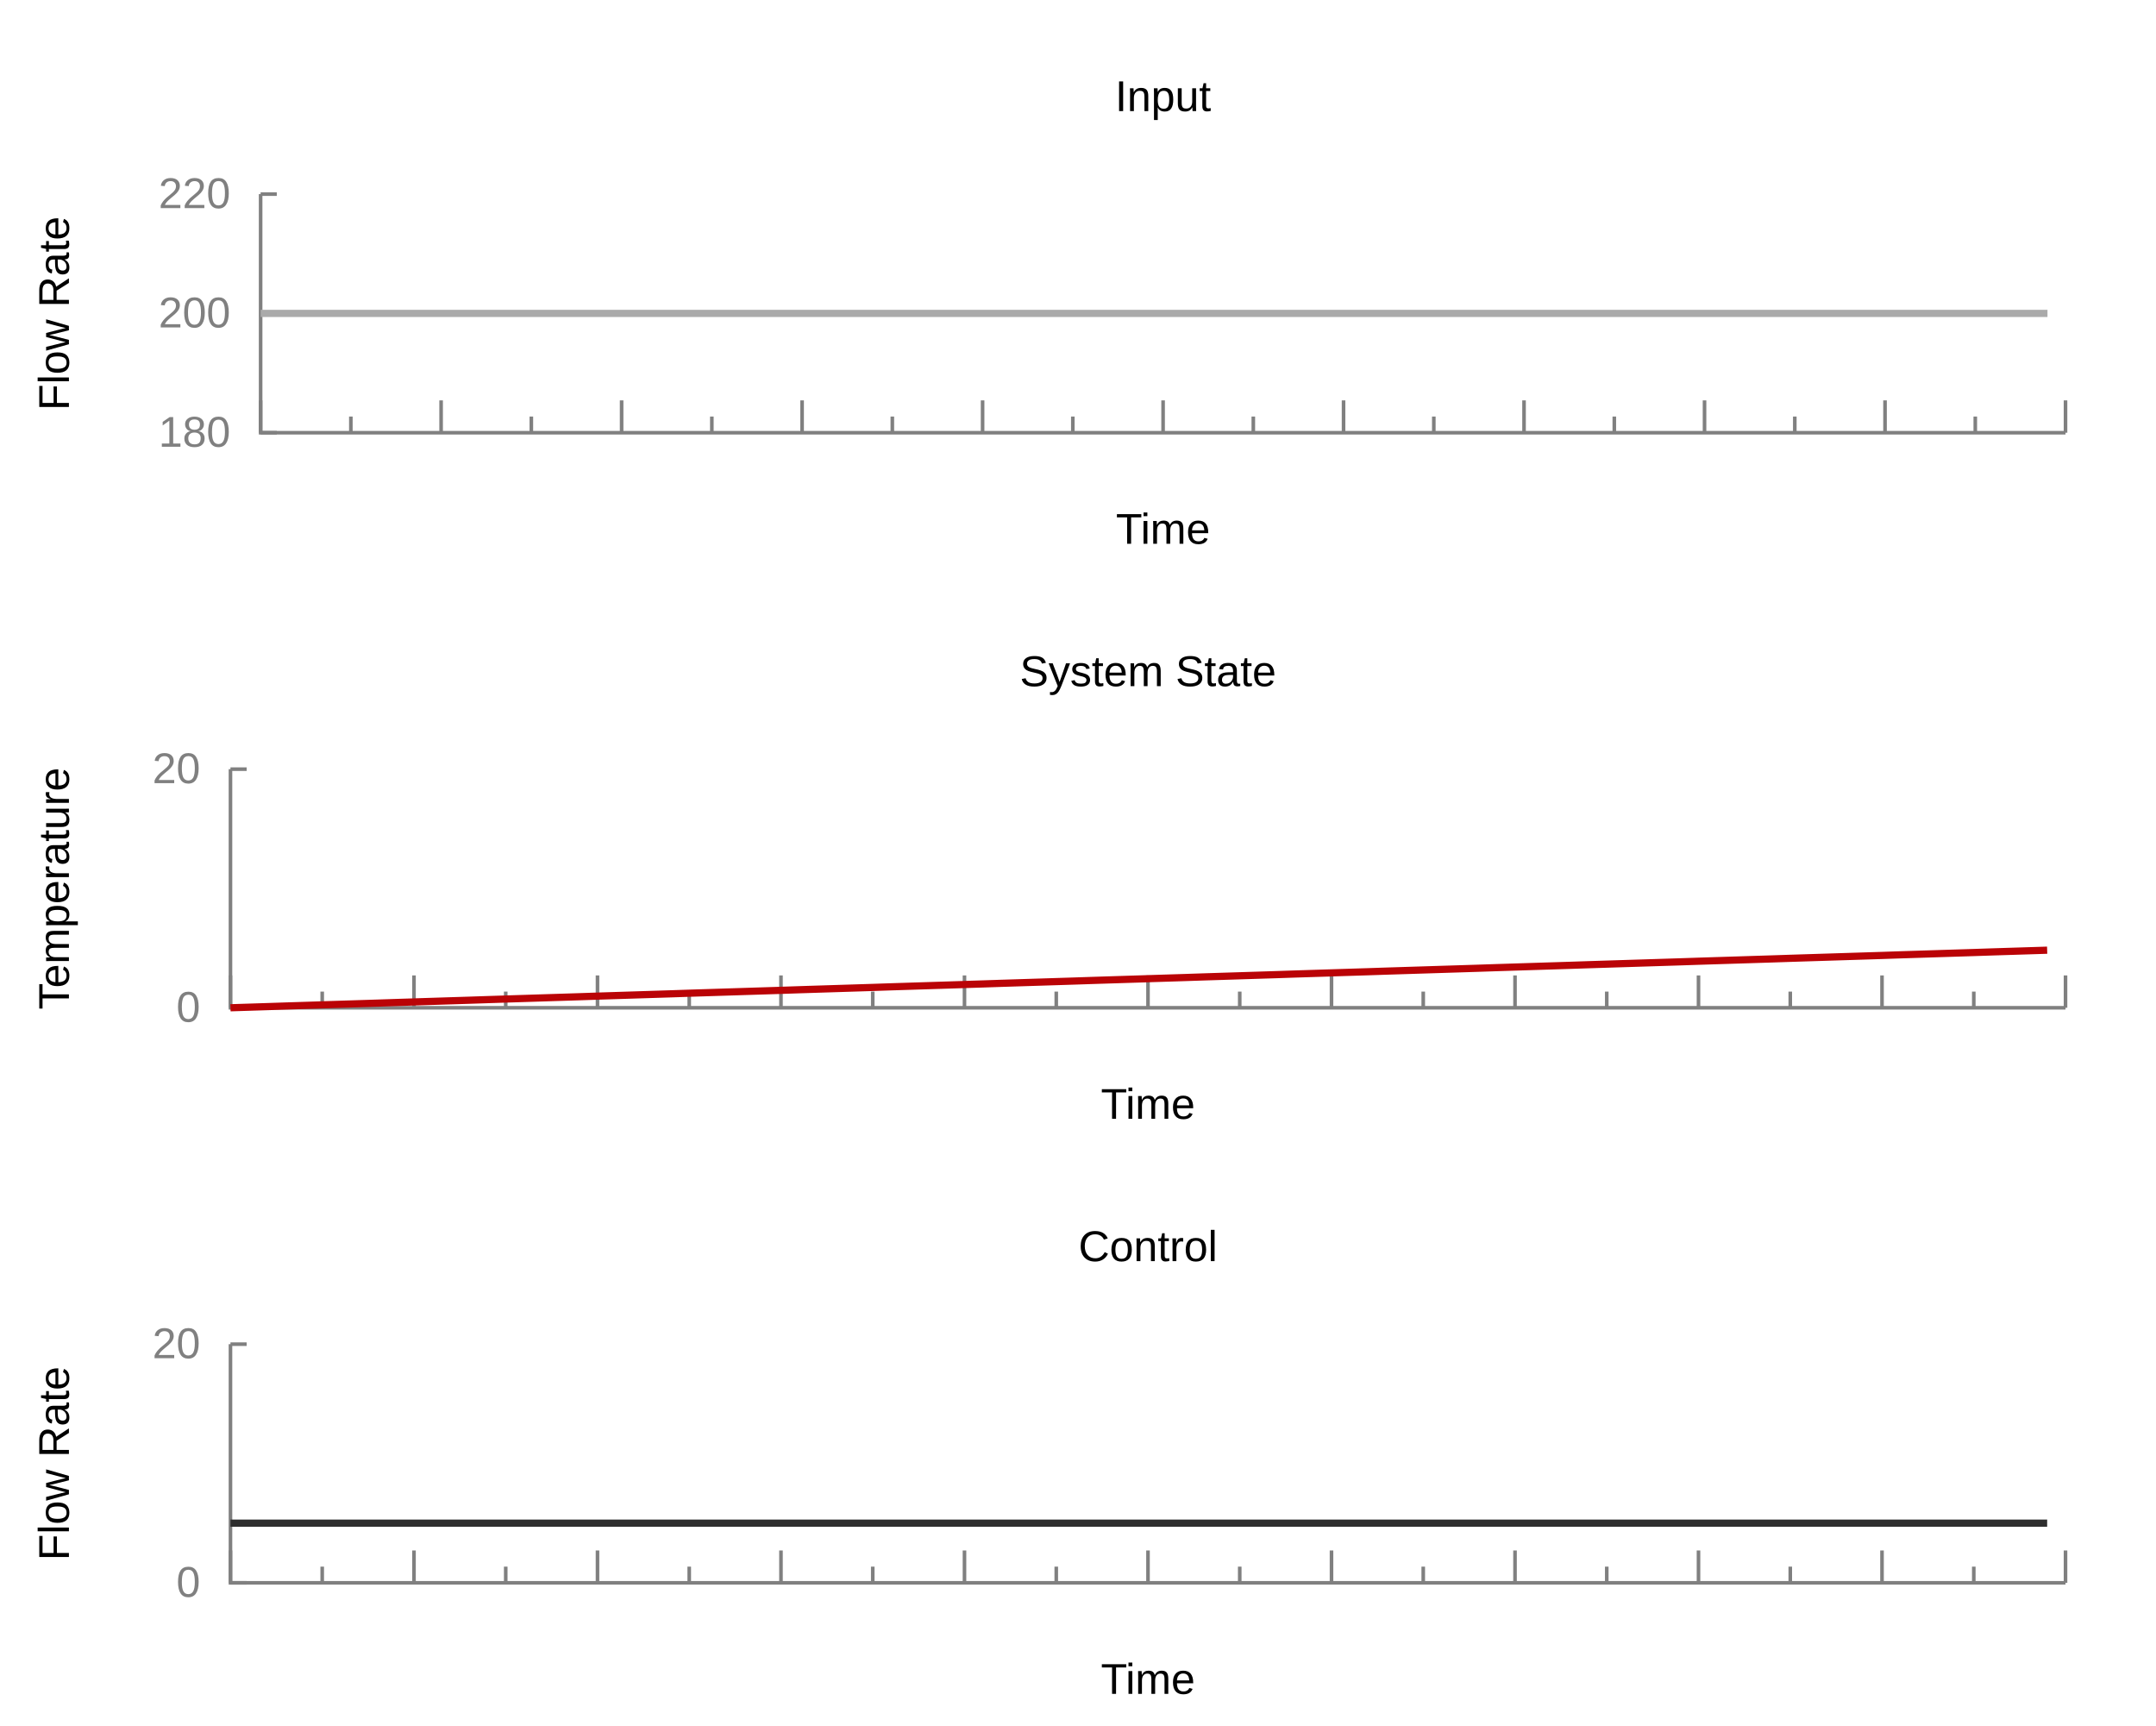
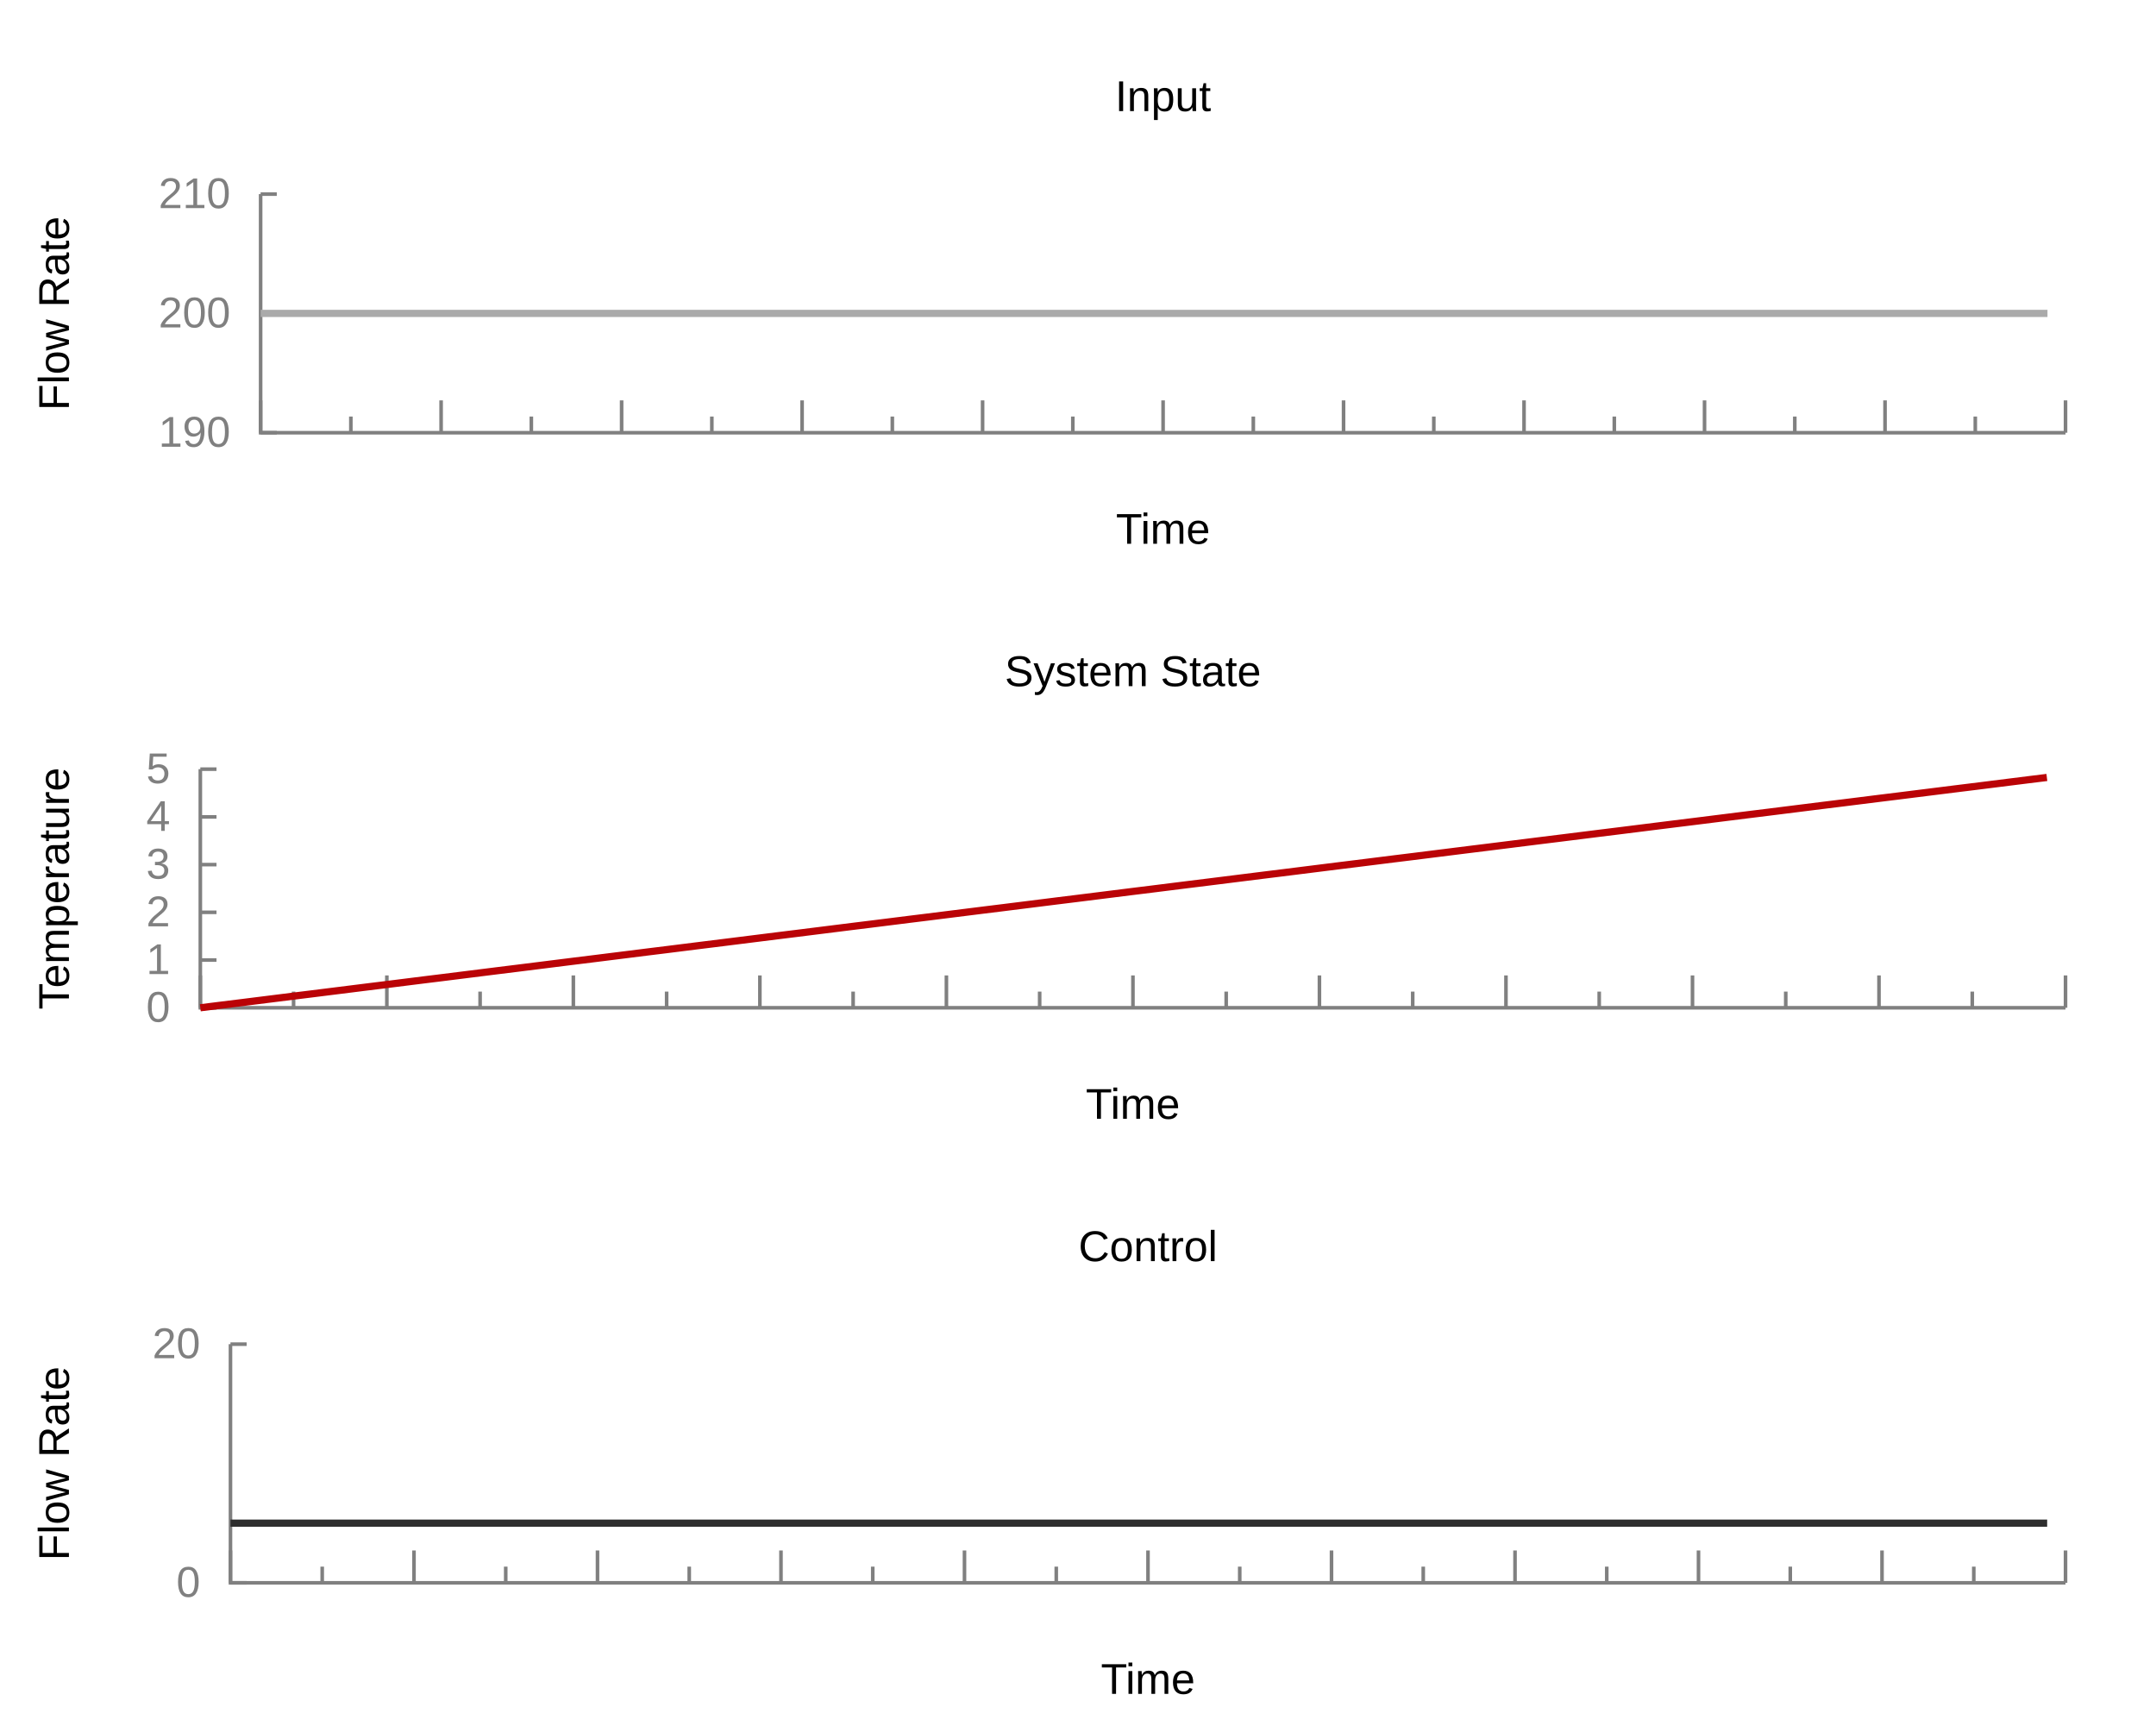
<svg xmlns="http://www.w3.org/2000/svg" xmlns:xlink="http://www.w3.org/1999/xlink" width="600" height="480" viewBox="0 0 600 480">
  <g id="gnuplot_canvas">
    <rect x="0" y="0" width="600" height="480" fill="none" />
    <defs>
      <circle id="gpDot" r="0.5" stroke-width="0.5" stroke="currentColor" />
      <path id="gpPt0" stroke-width="0.222" stroke="currentColor" d="M-1,0 h2 M0,-1 v2" />
      <path id="gpPt1" stroke-width="0.222" stroke="currentColor" d="M-1,-1 L1,1 M1,-1 L-1,1" />
      <path id="gpPt2" stroke-width="0.222" stroke="currentColor" d="M-1,0 L1,0 M0,-1 L0,1 M-1,-1 L1,1 M-1,1 L1,-1" />
      <rect id="gpPt3" stroke-width="0.222" stroke="currentColor" x="-1" y="-1" width="2" height="2" />
      <rect id="gpPt4" stroke-width="0.222" stroke="currentColor" fill="currentColor" x="-1" y="-1" width="2" height="2" />
      <circle id="gpPt5" stroke-width="0.222" stroke="currentColor" cx="0" cy="0" r="1" />
      <use xlink:href="#gpPt5" id="gpPt6" fill="currentColor" stroke="none" />
      <path id="gpPt7" stroke-width="0.222" stroke="currentColor" d="M0,-1.33 L-1.33,0.67 L1.33,0.67 z" />
      <use xlink:href="#gpPt7" id="gpPt8" fill="currentColor" stroke="none" />
      <use xlink:href="#gpPt7" id="gpPt9" stroke="currentColor" transform="rotate(180)" />
      <use xlink:href="#gpPt9" id="gpPt10" fill="currentColor" stroke="none" />
      <use xlink:href="#gpPt3" id="gpPt11" stroke="currentColor" transform="rotate(45)" />
      <use xlink:href="#gpPt11" id="gpPt12" fill="currentColor" stroke="none" />
      <path id="gpPt13" stroke-width="0.222" stroke="currentColor" d="M0,1.330 L1.265,0.411 L0.782,-1.067 L-0.782,-1.076 L-1.265,0.411 z" />
      <use xlink:href="#gpPt13" id="gpPt14" fill="currentColor" stroke="none" />
      <filter id="textbox" filterUnits="objectBoundingBox" x="0" y="0" height="1" width="1">
        <feFlood flood-color="white" flood-opacity="1" result="bgnd" />
        <feComposite in="SourceGraphic" in2="bgnd" operator="atop" />
      </filter>
      <filter id="greybox" filterUnits="objectBoundingBox" x="0" y="0" height="1" width="1">
        <feFlood flood-color="lightgrey" flood-opacity="1" result="grey" />
        <feComposite in="SourceGraphic" in2="grey" operator="atop" />
      </filter>
    </defs>
    <g fill="none" color="white" stroke="currentColor" stroke-width="1.00" stroke-linecap="butt" stroke-linejoin="miter">
</g>
    <g fill="none" color="black" stroke="currentColor" stroke-width="1.00" stroke-linecap="butt" stroke-linejoin="miter">
      <path stroke="rgb(128, 128, 128)" d="M72.53,120.40 L77.03,120.40  " />
      <g transform="translate(64.14,124.30)" stroke="none" fill="rgb(128,128,128)" font-family="Arial" font-size="12.00" text-anchor="end">
        <text>
-           <tspan font-family="Arial"> 180</tspan>
+           <tspan font-family="Arial"> 190</tspan>
        </text>
      </g>
    </g>
    <g fill="none" color="black" stroke="currentColor" stroke-width="1.00" stroke-linecap="butt" stroke-linejoin="miter">
      <path stroke="rgb(128, 128, 128)" d="M72.53,87.20 L77.03,87.20  " />
      <g transform="translate(64.14,91.10)" stroke="none" fill="rgb(128,128,128)" font-family="Arial" font-size="12.00" text-anchor="end">
        <text>
          <tspan font-family="Arial"> 200</tspan>
        </text>
      </g>
    </g>
    <g fill="none" color="black" stroke="currentColor" stroke-width="1.00" stroke-linecap="butt" stroke-linejoin="miter">
      <path stroke="rgb(128, 128, 128)" d="M72.53,54.01 L77.03,54.01  " />
      <g transform="translate(64.14,57.91)" stroke="none" fill="rgb(128,128,128)" font-family="Arial" font-size="12.00" text-anchor="end">
        <text>
-           <tspan font-family="Arial"> 220</tspan>
+           <tspan font-family="Arial"> 210</tspan>
        </text>
      </g>
    </g>
    <g fill="none" color="black" stroke="currentColor" stroke-width="1.00" stroke-linecap="butt" stroke-linejoin="miter">
      <path stroke="rgb(128, 128, 128)" d="M72.53,120.40 L72.53,111.40  " />
      <g transform="translate(72.53,142.30)" stroke="none" fill="rgb(128,128,128)" font-family="Arial" font-size="12.00" text-anchor="middle">
        <text />
      </g>
    </g>
    <g fill="none" color="black" stroke="currentColor" stroke-width="1.00" stroke-linecap="butt" stroke-linejoin="miter">
      <path stroke="rgb(128, 128, 128)" d="M97.64,120.40 L97.64,115.90 M122.76,120.40 L122.76,111.40  " />
      <g transform="translate(122.76,142.30)" stroke="none" fill="rgb(128,128,128)" font-family="Arial" font-size="12.00" text-anchor="middle">
        <text />
      </g>
    </g>
    <g fill="none" color="black" stroke="currentColor" stroke-width="1.00" stroke-linecap="butt" stroke-linejoin="miter">
      <path stroke="rgb(128, 128, 128)" d="M147.87,120.40 L147.87,115.90 M172.99,120.40 L172.99,111.40  " />
      <g transform="translate(172.99,142.30)" stroke="none" fill="rgb(128,128,128)" font-family="Arial" font-size="12.00" text-anchor="middle">
        <text />
      </g>
    </g>
    <g fill="none" color="black" stroke="currentColor" stroke-width="1.00" stroke-linecap="butt" stroke-linejoin="miter">
      <path stroke="rgb(128, 128, 128)" d="M198.10,120.40 L198.10,115.90 M223.22,120.40 L223.22,111.40  " />
      <g transform="translate(223.22,142.30)" stroke="none" fill="rgb(128,128,128)" font-family="Arial" font-size="12.00" text-anchor="middle">
        <text />
      </g>
    </g>
    <g fill="none" color="black" stroke="currentColor" stroke-width="1.00" stroke-linecap="butt" stroke-linejoin="miter">
      <path stroke="rgb(128, 128, 128)" d="M248.33,120.40 L248.33,115.90 M273.45,120.40 L273.45,111.40  " />
      <g transform="translate(273.45,142.30)" stroke="none" fill="rgb(128,128,128)" font-family="Arial" font-size="12.00" text-anchor="middle">
        <text />
      </g>
    </g>
    <g fill="none" color="black" stroke="currentColor" stroke-width="1.00" stroke-linecap="butt" stroke-linejoin="miter">
      <path stroke="rgb(128, 128, 128)" d="M298.56,120.40 L298.56,115.90 M323.68,120.40 L323.68,111.40  " />
      <g transform="translate(323.68,142.30)" stroke="none" fill="rgb(128,128,128)" font-family="Arial" font-size="12.00" text-anchor="middle">
        <text />
      </g>
    </g>
    <g fill="none" color="black" stroke="currentColor" stroke-width="1.00" stroke-linecap="butt" stroke-linejoin="miter">
      <path stroke="rgb(128, 128, 128)" d="M348.79,120.40 L348.79,115.90 M373.90,120.40 L373.90,111.40  " />
      <g transform="translate(373.90,142.30)" stroke="none" fill="rgb(128,128,128)" font-family="Arial" font-size="12.00" text-anchor="middle">
        <text />
      </g>
    </g>
    <g fill="none" color="black" stroke="currentColor" stroke-width="1.00" stroke-linecap="butt" stroke-linejoin="miter">
      <path stroke="rgb(128, 128, 128)" d="M399.02,120.40 L399.02,115.90 M424.13,120.40 L424.13,111.40  " />
      <g transform="translate(424.13,142.30)" stroke="none" fill="rgb(128,128,128)" font-family="Arial" font-size="12.00" text-anchor="middle">
        <text />
      </g>
    </g>
    <g fill="none" color="black" stroke="currentColor" stroke-width="1.00" stroke-linecap="butt" stroke-linejoin="miter">
      <path stroke="rgb(128, 128, 128)" d="M449.25,120.40 L449.25,115.90 M474.36,120.40 L474.36,111.40  " />
      <g transform="translate(474.36,142.30)" stroke="none" fill="rgb(128,128,128)" font-family="Arial" font-size="12.00" text-anchor="middle">
        <text />
      </g>
    </g>
    <g fill="none" color="black" stroke="currentColor" stroke-width="1.00" stroke-linecap="butt" stroke-linejoin="miter">
      <path stroke="rgb(128, 128, 128)" d="M499.48,120.40 L499.48,115.90 M524.59,120.40 L524.59,111.40  " />
      <g transform="translate(524.59,142.30)" stroke="none" fill="rgb(128,128,128)" font-family="Arial" font-size="12.00" text-anchor="middle">
        <text />
      </g>
    </g>
    <g fill="none" color="black" stroke="currentColor" stroke-width="1.00" stroke-linecap="butt" stroke-linejoin="miter">
      <path stroke="rgb(128, 128, 128)" d="M549.71,120.40 L549.71,115.90 M574.82,120.40 L574.82,111.40  " />
      <g transform="translate(574.82,142.30)" stroke="none" fill="rgb(128,128,128)" font-family="Arial" font-size="12.00" text-anchor="middle">
        <text />
      </g>
    </g>
    <g fill="none" color="black" stroke="currentColor" stroke-width="1.00" stroke-linecap="butt" stroke-linejoin="miter">
</g>
    <g fill="none" color="black" stroke="currentColor" stroke-width="1.00" stroke-linecap="butt" stroke-linejoin="miter">
      <path stroke="rgb(128, 128, 128)" d="M72.53,54.01 L72.53,120.40 L574.82,120.40 M574.82,54.01 M72.53,54.01  " />
    </g>
    <g fill="none" color="black" stroke="currentColor" stroke-width="1.00" stroke-linecap="butt" stroke-linejoin="miter">
      <g transform="translate(19.18,87.21) rotate(270)" stroke="none" fill="black" font-family="Arial" font-size="12.00" text-anchor="middle">
        <text>
          <tspan font-family="Arial">Flow Rate</tspan>
        </text>
      </g>
    </g>
    <g fill="none" color="black" stroke="currentColor" stroke-width="1.00" stroke-linecap="butt" stroke-linejoin="miter">
      <g transform="translate(323.67,151.30)" stroke="none" fill="black" font-family="Arial" font-size="12.00" text-anchor="middle">
        <text>
          <tspan font-family="Arial">Time</tspan>
        </text>
      </g>
    </g>
    <g fill="none" color="black" stroke="currentColor" stroke-width="1.00" stroke-linecap="butt" stroke-linejoin="miter">
</g>
    <g id="gnuplot_plot_1a">
      <g fill="none" color="white" stroke="currentColor" stroke-width="2.00" stroke-linecap="butt" stroke-linejoin="miter">
</g>
      <g fill="none" color="black" stroke="currentColor" stroke-width="2.00" stroke-linecap="butt" stroke-linejoin="miter">
        <path stroke="rgb(170, 170, 170)" d="M72.53,87.20 L77.55,87.20 L82.58,87.20 L87.60,87.20 L92.62,87.20 L97.64,87.20 L102.67,87.20 L107.69,87.20   L112.71,87.20 L117.74,87.20 L122.76,87.20 L127.78,87.20 L132.80,87.20 L137.83,87.20 L142.85,87.20 L147.87,87.20   L152.90,87.20 L157.92,87.20 L162.94,87.20 L167.97,87.20 L172.99,87.20 L178.01,87.20 L183.03,87.20 L188.06,87.20   L193.08,87.20 L198.10,87.20 L203.13,87.20 L208.15,87.20 L213.17,87.20 L218.19,87.20 L223.22,87.20 L228.24,87.20   L233.26,87.20 L238.29,87.20 L243.31,87.20 L248.33,87.20 L253.35,87.20 L258.38,87.20 L263.40,87.20 L268.42,87.20   L273.45,87.20 L278.47,87.20 L283.49,87.20 L288.51,87.20 L293.54,87.20 L298.56,87.20 L303.58,87.20 L308.61,87.20   L313.63,87.20 L318.65,87.20 L323.68,87.20 L328.70,87.20 L333.72,87.20 L338.74,87.20 L343.77,87.20 L348.79,87.20   L353.81,87.20 L358.84,87.20 L363.86,87.20 L368.88,87.20 L373.90,87.20 L378.93,87.20 L383.95,87.20 L388.97,87.20   L394.00,87.20 L399.02,87.20 L404.04,87.20 L409.06,87.20 L414.09,87.20 L419.11,87.20 L424.13,87.20 L429.16,87.20   L434.18,87.20 L439.20,87.20 L444.22,87.20 L449.25,87.20 L454.27,87.20 L459.29,87.20 L464.32,87.20 L469.34,87.20   L474.36,87.20 L479.38,87.20 L484.41,87.20 L489.43,87.20 L494.45,87.20 L499.48,87.20 L504.50,87.20 L509.52,87.20   L514.55,87.20 L519.57,87.20 L524.59,87.20 L529.61,87.20 L534.64,87.20 L539.66,87.20 L544.68,87.20 L549.71,87.20   L554.73,87.20 L559.75,87.20 L564.77,87.20 L569.80,87.20  " />
      </g>
    </g>
    <g fill="none" color="black" stroke="currentColor" stroke-width="2.00" stroke-linecap="butt" stroke-linejoin="miter">
</g>
    <g fill="none" color="black" stroke="black" stroke-width="1.00" stroke-linecap="butt" stroke-linejoin="miter">
</g>
    <g fill="none" color="black" stroke="currentColor" stroke-width="1.00" stroke-linecap="butt" stroke-linejoin="miter">
      <g transform="translate(323.67,30.91)" stroke="none" fill="black" font-family="Arial" font-size="12.00" text-anchor="middle">
        <text>
          <tspan font-family="Arial">Input</tspan>
        </text>
      </g>
    </g>
    <g fill="none" color="black" stroke="currentColor" stroke-width="1.00" stroke-linecap="butt" stroke-linejoin="miter">
</g>
    <g fill="none" color="black" stroke="currentColor" stroke-width="1.00" stroke-linecap="butt" stroke-linejoin="miter">
-       <path stroke="rgb(128, 128, 128)" d="M64.14,280.40 L68.64,280.40  " />
-       <g transform="translate(55.75,284.30)" stroke="none" fill="rgb(128,128,128)" font-family="Arial" font-size="12.00" text-anchor="end">
+       <path stroke="rgb(128, 128, 128)" d="M55.75,280.40 L60.25,280.40  " />
+       <g transform="translate(47.36,284.30)" stroke="none" fill="rgb(128,128,128)" font-family="Arial" font-size="12.00" text-anchor="end">
        <text>
          <tspan font-family="Arial"> 0</tspan>
        </text>
      </g>
    </g>
    <g fill="none" color="black" stroke="currentColor" stroke-width="1.00" stroke-linecap="butt" stroke-linejoin="miter">
-       <path stroke="rgb(128, 128, 128)" d="M64.14,214.01 L68.64,214.01  " />
-       <g transform="translate(55.75,217.91)" stroke="none" fill="rgb(128,128,128)" font-family="Arial" font-size="12.00" text-anchor="end">
-         <text>
-           <tspan font-family="Arial"> 20</tspan>
-         </text>
-       </g>
-     </g>
-     <g fill="none" color="black" stroke="currentColor" stroke-width="1.00" stroke-linecap="butt" stroke-linejoin="miter">
-       <path stroke="rgb(128, 128, 128)" d="M64.14,280.40 L64.14,271.40  " />
-       <g transform="translate(64.14,302.30)" stroke="none" fill="rgb(128,128,128)" font-family="Arial" font-size="12.00" text-anchor="middle">
-         <text />
-       </g>
-     </g>
-     <g fill="none" color="black" stroke="currentColor" stroke-width="1.00" stroke-linecap="butt" stroke-linejoin="miter">
-       <path stroke="rgb(128, 128, 128)" d="M89.67,280.40 L89.67,275.90 M115.21,280.40 L115.21,271.40  " />
-       <g transform="translate(115.21,302.30)" stroke="none" fill="rgb(128,128,128)" font-family="Arial" font-size="12.00" text-anchor="middle">
-         <text />
-       </g>
-     </g>
-     <g fill="none" color="black" stroke="currentColor" stroke-width="1.00" stroke-linecap="butt" stroke-linejoin="miter">
-       <path stroke="rgb(128, 128, 128)" d="M140.74,280.40 L140.74,275.90 M166.28,280.40 L166.28,271.40  " />
-       <g transform="translate(166.28,302.30)" stroke="none" fill="rgb(128,128,128)" font-family="Arial" font-size="12.00" text-anchor="middle">
-         <text />
-       </g>
-     </g>
-     <g fill="none" color="black" stroke="currentColor" stroke-width="1.00" stroke-linecap="butt" stroke-linejoin="miter">
-       <path stroke="rgb(128, 128, 128)" d="M191.81,280.40 L191.81,275.90 M217.34,280.40 L217.34,271.40  " />
-       <g transform="translate(217.34,302.30)" stroke="none" fill="rgb(128,128,128)" font-family="Arial" font-size="12.00" text-anchor="middle">
-         <text />
-       </g>
-     </g>
-     <g fill="none" color="black" stroke="currentColor" stroke-width="1.00" stroke-linecap="butt" stroke-linejoin="miter">
-       <path stroke="rgb(128, 128, 128)" d="M242.88,280.40 L242.88,275.90 M268.41,280.40 L268.41,271.40  " />
-       <g transform="translate(268.41,302.30)" stroke="none" fill="rgb(128,128,128)" font-family="Arial" font-size="12.00" text-anchor="middle">
-         <text />
-       </g>
-     </g>
-     <g fill="none" color="black" stroke="currentColor" stroke-width="1.00" stroke-linecap="butt" stroke-linejoin="miter">
-       <path stroke="rgb(128, 128, 128)" d="M293.95,280.40 L293.95,275.90 M319.48,280.40 L319.48,271.40  " />
-       <g transform="translate(319.48,302.30)" stroke="none" fill="rgb(128,128,128)" font-family="Arial" font-size="12.00" text-anchor="middle">
-         <text />
-       </g>
-     </g>
-     <g fill="none" color="black" stroke="currentColor" stroke-width="1.00" stroke-linecap="butt" stroke-linejoin="miter">
-       <path stroke="rgb(128, 128, 128)" d="M345.01,280.40 L345.01,275.90 M370.55,280.40 L370.55,271.40  " />
-       <g transform="translate(370.55,302.30)" stroke="none" fill="rgb(128,128,128)" font-family="Arial" font-size="12.00" text-anchor="middle">
-         <text />
-       </g>
-     </g>
-     <g fill="none" color="black" stroke="currentColor" stroke-width="1.00" stroke-linecap="butt" stroke-linejoin="miter">
-       <path stroke="rgb(128, 128, 128)" d="M396.08,280.40 L396.08,275.90 M421.62,280.40 L421.62,271.40  " />
-       <g transform="translate(421.62,302.30)" stroke="none" fill="rgb(128,128,128)" font-family="Arial" font-size="12.00" text-anchor="middle">
-         <text />
-       </g>
-     </g>
-     <g fill="none" color="black" stroke="currentColor" stroke-width="1.00" stroke-linecap="butt" stroke-linejoin="miter">
-       <path stroke="rgb(128, 128, 128)" d="M447.15,280.40 L447.15,275.90 M472.68,280.40 L472.68,271.40  " />
-       <g transform="translate(472.68,302.30)" stroke="none" fill="rgb(128,128,128)" font-family="Arial" font-size="12.00" text-anchor="middle">
-         <text />
-       </g>
-     </g>
-     <g fill="none" color="black" stroke="currentColor" stroke-width="1.00" stroke-linecap="butt" stroke-linejoin="miter">
-       <path stroke="rgb(128, 128, 128)" d="M498.22,280.40 L498.22,275.90 M523.75,280.40 L523.75,271.40  " />
-       <g transform="translate(523.75,302.30)" stroke="none" fill="rgb(128,128,128)" font-family="Arial" font-size="12.00" text-anchor="middle">
-         <text />
-       </g>
-     </g>
-     <g fill="none" color="black" stroke="currentColor" stroke-width="1.00" stroke-linecap="butt" stroke-linejoin="miter">
-       <path stroke="rgb(128, 128, 128)" d="M549.29,280.40 L549.29,275.90 M574.82,280.40 L574.82,271.40  " />
+       <path stroke="rgb(128, 128, 128)" d="M55.75,267.12 L60.25,267.12  " />
+       <g transform="translate(47.36,271.02)" stroke="none" fill="rgb(128,128,128)" font-family="Arial" font-size="12.00" text-anchor="end">
+         <text>
+           <tspan font-family="Arial"> 1</tspan>
+         </text>
+       </g>
+     </g>
+     <g fill="none" color="black" stroke="currentColor" stroke-width="1.00" stroke-linecap="butt" stroke-linejoin="miter">
+       <path stroke="rgb(128, 128, 128)" d="M55.75,253.84 L60.25,253.84  " />
+       <g transform="translate(47.36,257.74)" stroke="none" fill="rgb(128,128,128)" font-family="Arial" font-size="12.00" text-anchor="end">
+         <text>
+           <tspan font-family="Arial"> 2</tspan>
+         </text>
+       </g>
+     </g>
+     <g fill="none" color="black" stroke="currentColor" stroke-width="1.00" stroke-linecap="butt" stroke-linejoin="miter">
+       <path stroke="rgb(128, 128, 128)" d="M55.75,240.57 L60.25,240.57  " />
+       <g transform="translate(47.36,244.47)" stroke="none" fill="rgb(128,128,128)" font-family="Arial" font-size="12.00" text-anchor="end">
+         <text>
+           <tspan font-family="Arial"> 3</tspan>
+         </text>
+       </g>
+     </g>
+     <g fill="none" color="black" stroke="currentColor" stroke-width="1.00" stroke-linecap="butt" stroke-linejoin="miter">
+       <path stroke="rgb(128, 128, 128)" d="M55.75,227.29 L60.25,227.29  " />
+       <g transform="translate(47.36,231.19)" stroke="none" fill="rgb(128,128,128)" font-family="Arial" font-size="12.00" text-anchor="end">
+         <text>
+           <tspan font-family="Arial"> 4</tspan>
+         </text>
+       </g>
+     </g>
+     <g fill="none" color="black" stroke="currentColor" stroke-width="1.00" stroke-linecap="butt" stroke-linejoin="miter">
+       <path stroke="rgb(128, 128, 128)" d="M55.75,214.01 L60.25,214.01  " />
+       <g transform="translate(47.36,217.91)" stroke="none" fill="rgb(128,128,128)" font-family="Arial" font-size="12.00" text-anchor="end">
+         <text>
+           <tspan font-family="Arial"> 5</tspan>
+         </text>
+       </g>
+     </g>
+     <g fill="none" color="black" stroke="currentColor" stroke-width="1.00" stroke-linecap="butt" stroke-linejoin="miter">
+       <path stroke="rgb(128, 128, 128)" d="M55.75,280.40 L55.75,271.40  " />
+       <g transform="translate(55.75,302.30)" stroke="none" fill="rgb(128,128,128)" font-family="Arial" font-size="12.00" text-anchor="middle">
+         <text />
+       </g>
+     </g>
+     <g fill="none" color="black" stroke="currentColor" stroke-width="1.00" stroke-linecap="butt" stroke-linejoin="miter">
+       <path stroke="rgb(128, 128, 128)" d="M81.70,280.40 L81.70,275.90 M107.66,280.40 L107.66,271.40  " />
+       <g transform="translate(107.66,302.30)" stroke="none" fill="rgb(128,128,128)" font-family="Arial" font-size="12.00" text-anchor="middle">
+         <text />
+       </g>
+     </g>
+     <g fill="none" color="black" stroke="currentColor" stroke-width="1.00" stroke-linecap="butt" stroke-linejoin="miter">
+       <path stroke="rgb(128, 128, 128)" d="M133.61,280.40 L133.61,275.90 M159.56,280.40 L159.56,271.40  " />
+       <g transform="translate(159.56,302.30)" stroke="none" fill="rgb(128,128,128)" font-family="Arial" font-size="12.00" text-anchor="middle">
+         <text />
+       </g>
+     </g>
+     <g fill="none" color="black" stroke="currentColor" stroke-width="1.00" stroke-linecap="butt" stroke-linejoin="miter">
+       <path stroke="rgb(128, 128, 128)" d="M185.52,280.40 L185.52,275.90 M211.47,280.40 L211.47,271.40  " />
+       <g transform="translate(211.47,302.30)" stroke="none" fill="rgb(128,128,128)" font-family="Arial" font-size="12.00" text-anchor="middle">
+         <text />
+       </g>
+     </g>
+     <g fill="none" color="black" stroke="currentColor" stroke-width="1.00" stroke-linecap="butt" stroke-linejoin="miter">
+       <path stroke="rgb(128, 128, 128)" d="M237.42,280.40 L237.42,275.90 M263.38,280.40 L263.38,271.40  " />
+       <g transform="translate(263.38,302.30)" stroke="none" fill="rgb(128,128,128)" font-family="Arial" font-size="12.00" text-anchor="middle">
+         <text />
+       </g>
+     </g>
+     <g fill="none" color="black" stroke="currentColor" stroke-width="1.00" stroke-linecap="butt" stroke-linejoin="miter">
+       <path stroke="rgb(128, 128, 128)" d="M289.33,280.40 L289.33,275.90 M315.29,280.40 L315.29,271.40  " />
+       <g transform="translate(315.29,302.30)" stroke="none" fill="rgb(128,128,128)" font-family="Arial" font-size="12.00" text-anchor="middle">
+         <text />
+       </g>
+     </g>
+     <g fill="none" color="black" stroke="currentColor" stroke-width="1.00" stroke-linecap="butt" stroke-linejoin="miter">
+       <path stroke="rgb(128, 128, 128)" d="M341.24,280.40 L341.24,275.90 M367.19,280.40 L367.19,271.40  " />
+       <g transform="translate(367.19,302.30)" stroke="none" fill="rgb(128,128,128)" font-family="Arial" font-size="12.00" text-anchor="middle">
+         <text />
+       </g>
+     </g>
+     <g fill="none" color="black" stroke="currentColor" stroke-width="1.00" stroke-linecap="butt" stroke-linejoin="miter">
+       <path stroke="rgb(128, 128, 128)" d="M393.15,280.40 L393.15,275.90 M419.10,280.40 L419.10,271.40  " />
+       <g transform="translate(419.10,302.30)" stroke="none" fill="rgb(128,128,128)" font-family="Arial" font-size="12.00" text-anchor="middle">
+         <text />
+       </g>
+     </g>
+     <g fill="none" color="black" stroke="currentColor" stroke-width="1.00" stroke-linecap="butt" stroke-linejoin="miter">
+       <path stroke="rgb(128, 128, 128)" d="M445.05,280.40 L445.05,275.90 M471.01,280.40 L471.01,271.40  " />
+       <g transform="translate(471.01,302.30)" stroke="none" fill="rgb(128,128,128)" font-family="Arial" font-size="12.00" text-anchor="middle">
+         <text />
+       </g>
+     </g>
+     <g fill="none" color="black" stroke="currentColor" stroke-width="1.00" stroke-linecap="butt" stroke-linejoin="miter">
+       <path stroke="rgb(128, 128, 128)" d="M496.96,280.40 L496.96,275.90 M522.91,280.40 L522.91,271.40  " />
+       <g transform="translate(522.91,302.30)" stroke="none" fill="rgb(128,128,128)" font-family="Arial" font-size="12.00" text-anchor="middle">
+         <text />
+       </g>
+     </g>
+     <g fill="none" color="black" stroke="currentColor" stroke-width="1.00" stroke-linecap="butt" stroke-linejoin="miter">
+       <path stroke="rgb(128, 128, 128)" d="M548.87,280.40 L548.87,275.90 M574.82,280.40 L574.82,271.40  " />
      <g transform="translate(574.82,302.30)" stroke="none" fill="rgb(128,128,128)" font-family="Arial" font-size="12.00" text-anchor="middle">
        <text />
      </g>
    </g>
    <g fill="none" color="black" stroke="currentColor" stroke-width="1.00" stroke-linecap="butt" stroke-linejoin="miter">
</g>
    <g fill="none" color="black" stroke="currentColor" stroke-width="1.00" stroke-linecap="butt" stroke-linejoin="miter">
-       <path stroke="rgb(128, 128, 128)" d="M64.14,214.01 L64.14,280.40 L574.82,280.40 M574.82,214.01 M64.14,214.01  " />
+       <path stroke="rgb(128, 128, 128)" d="M55.75,214.01 L55.75,280.40 L574.82,280.40 M574.82,214.01 M55.75,214.01  " />
    </g>
    <g fill="none" color="black" stroke="currentColor" stroke-width="1.00" stroke-linecap="butt" stroke-linejoin="miter">
      <g transform="translate(19.18,247.21) rotate(270)" stroke="none" fill="black" font-family="Arial" font-size="12.00" text-anchor="middle">
        <text>
          <tspan font-family="Arial">Temperature</tspan>
        </text>
      </g>
    </g>
    <g fill="none" color="black" stroke="currentColor" stroke-width="1.00" stroke-linecap="butt" stroke-linejoin="miter">
-       <g transform="translate(319.48,311.30)" stroke="none" fill="black" font-family="Arial" font-size="12.00" text-anchor="middle">
+       <g transform="translate(315.28,311.30)" stroke="none" fill="black" font-family="Arial" font-size="12.00" text-anchor="middle">
        <text>
          <tspan font-family="Arial">Time</tspan>
        </text>
      </g>
    </g>
    <g fill="none" color="black" stroke="currentColor" stroke-width="1.00" stroke-linecap="butt" stroke-linejoin="miter">
</g>
    <g id="gnuplot_plot_1b">
      <g fill="none" color="white" stroke="currentColor" stroke-width="2.00" stroke-linecap="butt" stroke-linejoin="miter">
</g>
      <g fill="none" color="black" stroke="currentColor" stroke-width="2.00" stroke-linecap="butt" stroke-linejoin="miter">
-         <path stroke="rgb(186,   3,   6)" d="M64.14,280.40 L69.25,280.24 L74.35,280.08 L79.46,279.91 L84.57,279.75 L89.67,279.59 L94.78,279.43 L99.89,279.27   L104.99,279.11 L110.10,278.94 L115.21,278.78 L120.31,278.62 L125.42,278.46 L130.53,278.30 L135.64,278.13 L140.74,277.97   L145.85,277.81 L150.96,277.65 L156.06,277.49 L161.17,277.33 L166.28,277.16 L171.38,277.00 L176.49,276.84 L181.60,276.68   L186.70,276.52 L191.81,276.35 L196.92,276.19 L202.02,276.03 L207.13,275.87 L212.24,275.71 L217.34,275.55 L222.45,275.38   L227.56,275.22 L232.66,275.06 L237.77,274.90 L242.88,274.74 L247.98,274.57 L253.09,274.41 L258.20,274.25 L263.31,274.09   L268.41,273.93 L273.52,273.77 L278.63,273.60 L283.73,273.44 L288.84,273.28 L293.95,273.12 L299.05,272.96 L304.16,272.79   L309.27,272.63 L314.37,272.47 L319.48,272.31 L324.59,272.15 L329.69,271.99 L334.80,271.82 L339.91,271.66 L345.01,271.50   L350.12,271.34 L355.23,271.18 L360.33,271.01 L365.44,270.85 L370.55,270.69 L375.65,270.53 L380.76,270.37 L385.87,270.20   L390.98,270.04 L396.08,269.88 L401.19,269.72 L406.30,269.56 L411.40,269.40 L416.51,269.23 L421.62,269.07 L426.72,268.91   L431.83,268.75 L436.94,268.59 L442.04,268.42 L447.15,268.26 L452.26,268.10 L457.36,267.94 L462.47,267.78 L467.58,267.62   L472.68,267.45 L477.79,267.29 L482.90,267.13 L488.00,266.97 L493.11,266.81 L498.22,266.64 L503.32,266.48 L508.43,266.32   L513.54,266.16 L518.65,266.00 L523.75,265.84 L528.86,265.67 L533.97,265.51 L539.07,265.35 L544.18,265.19 L549.29,265.03   L554.39,264.86 L559.50,264.70 L564.61,264.54 L569.71,264.38  " />
+         <path stroke="rgb(186,   3,   6)" d="M55.75,280.40 L60.94,279.75 L66.13,279.11 L71.32,278.46 L76.51,277.81 L81.70,277.16 L86.89,276.52 L92.08,275.87   L97.28,275.22 L102.47,274.57 L107.66,273.93 L112.85,273.28 L118.04,272.63 L123.23,271.99 L128.42,271.34 L133.61,270.69   L138.80,270.04 L143.99,269.40 L149.18,268.75 L154.37,268.10 L159.56,267.45 L164.75,266.81 L169.95,266.16 L175.14,265.51   L180.33,264.86 L185.52,264.22 L190.71,263.57 L195.90,262.92 L201.09,262.28 L206.28,261.63 L211.47,260.98 L216.66,260.33   L221.85,259.69 L227.04,259.04 L232.23,258.39 L237.42,257.74 L242.62,257.10 L247.81,256.45 L253.00,255.80 L258.19,255.16   L263.38,254.51 L268.57,253.86 L273.76,253.21 L278.95,252.57 L284.14,251.92 L289.33,251.27 L294.52,250.62 L299.71,249.98   L304.90,249.33 L310.09,248.68 L315.29,248.03 L320.48,247.39 L325.67,246.74 L330.86,246.09 L336.05,245.45 L341.24,244.80   L346.43,244.15 L351.62,243.50 L356.81,242.86 L362.00,242.21 L367.19,241.56 L372.38,240.91 L377.57,240.27 L382.76,239.62   L387.95,238.97 L393.15,238.33 L398.34,237.68 L403.53,237.03 L408.72,236.38 L413.91,235.74 L419.10,235.09 L424.29,234.44   L429.48,233.79 L434.67,233.15 L439.86,232.50 L445.05,231.85 L450.24,231.21 L455.43,230.56 L460.62,229.91 L465.82,229.26   L471.01,228.62 L476.20,227.97 L481.39,227.32 L486.58,226.67 L491.77,226.03 L496.96,225.38 L502.15,224.73 L507.34,224.08   L512.53,223.44 L517.72,222.79 L522.91,222.14 L528.10,221.50 L533.29,220.85 L538.49,220.20 L543.68,219.55 L548.87,218.91   L554.06,218.26 L559.25,217.61 L564.44,216.96 L569.63,216.32  " />
      </g>
    </g>
    <g fill="none" color="black" stroke="currentColor" stroke-width="2.00" stroke-linecap="butt" stroke-linejoin="miter">
</g>
    <g fill="none" color="black" stroke="black" stroke-width="1.00" stroke-linecap="butt" stroke-linejoin="miter">
</g>
    <g fill="none" color="black" stroke="currentColor" stroke-width="1.00" stroke-linecap="butt" stroke-linejoin="miter">
-       <g transform="translate(319.48,190.91)" stroke="none" fill="black" font-family="Arial" font-size="12.00" text-anchor="middle">
+       <g transform="translate(315.28,190.91)" stroke="none" fill="black" font-family="Arial" font-size="12.00" text-anchor="middle">
        <text>
          <tspan font-family="Arial">System State</tspan>
        </text>
      </g>
    </g>
    <g fill="none" color="black" stroke="currentColor" stroke-width="1.00" stroke-linecap="butt" stroke-linejoin="miter">
</g>
    <g fill="none" color="black" stroke="currentColor" stroke-width="1.00" stroke-linecap="butt" stroke-linejoin="miter">
      <path stroke="rgb(128, 128, 128)" d="M64.14,440.40 L68.64,440.40  " />
      <g transform="translate(55.75,444.30)" stroke="none" fill="rgb(128,128,128)" font-family="Arial" font-size="12.00" text-anchor="end">
        <text>
          <tspan font-family="Arial"> 0</tspan>
        </text>
      </g>
    </g>
    <g fill="none" color="black" stroke="currentColor" stroke-width="1.00" stroke-linecap="butt" stroke-linejoin="miter">
      <path stroke="rgb(128, 128, 128)" d="M64.14,374.00 L68.64,374.00  " />
      <g transform="translate(55.75,377.90)" stroke="none" fill="rgb(128,128,128)" font-family="Arial" font-size="12.00" text-anchor="end">
        <text>
          <tspan font-family="Arial"> 20</tspan>
        </text>
      </g>
    </g>
    <g fill="none" color="black" stroke="currentColor" stroke-width="1.00" stroke-linecap="butt" stroke-linejoin="miter">
      <path stroke="rgb(128, 128, 128)" d="M64.14,440.40 L64.14,431.40  " />
      <g transform="translate(64.14,462.30)" stroke="none" fill="rgb(128,128,128)" font-family="Arial" font-size="12.00" text-anchor="middle">
        <text />
      </g>
    </g>
    <g fill="none" color="black" stroke="currentColor" stroke-width="1.00" stroke-linecap="butt" stroke-linejoin="miter">
      <path stroke="rgb(128, 128, 128)" d="M89.67,440.40 L89.67,435.90 M115.21,440.40 L115.21,431.40  " />
      <g transform="translate(115.21,462.30)" stroke="none" fill="rgb(128,128,128)" font-family="Arial" font-size="12.00" text-anchor="middle">
        <text />
      </g>
    </g>
    <g fill="none" color="black" stroke="currentColor" stroke-width="1.00" stroke-linecap="butt" stroke-linejoin="miter">
      <path stroke="rgb(128, 128, 128)" d="M140.74,440.40 L140.74,435.90 M166.28,440.40 L166.28,431.40  " />
      <g transform="translate(166.28,462.30)" stroke="none" fill="rgb(128,128,128)" font-family="Arial" font-size="12.00" text-anchor="middle">
        <text />
      </g>
    </g>
    <g fill="none" color="black" stroke="currentColor" stroke-width="1.00" stroke-linecap="butt" stroke-linejoin="miter">
      <path stroke="rgb(128, 128, 128)" d="M191.81,440.40 L191.81,435.90 M217.34,440.40 L217.34,431.40  " />
      <g transform="translate(217.34,462.30)" stroke="none" fill="rgb(128,128,128)" font-family="Arial" font-size="12.00" text-anchor="middle">
        <text />
      </g>
    </g>
    <g fill="none" color="black" stroke="currentColor" stroke-width="1.00" stroke-linecap="butt" stroke-linejoin="miter">
      <path stroke="rgb(128, 128, 128)" d="M242.88,440.40 L242.88,435.90 M268.41,440.40 L268.41,431.40  " />
      <g transform="translate(268.41,462.30)" stroke="none" fill="rgb(128,128,128)" font-family="Arial" font-size="12.00" text-anchor="middle">
        <text />
      </g>
    </g>
    <g fill="none" color="black" stroke="currentColor" stroke-width="1.00" stroke-linecap="butt" stroke-linejoin="miter">
      <path stroke="rgb(128, 128, 128)" d="M293.95,440.40 L293.95,435.90 M319.48,440.40 L319.48,431.40  " />
      <g transform="translate(319.48,462.30)" stroke="none" fill="rgb(128,128,128)" font-family="Arial" font-size="12.00" text-anchor="middle">
        <text />
      </g>
    </g>
    <g fill="none" color="black" stroke="currentColor" stroke-width="1.00" stroke-linecap="butt" stroke-linejoin="miter">
      <path stroke="rgb(128, 128, 128)" d="M345.01,440.40 L345.01,435.90 M370.55,440.40 L370.55,431.40  " />
      <g transform="translate(370.55,462.30)" stroke="none" fill="rgb(128,128,128)" font-family="Arial" font-size="12.00" text-anchor="middle">
        <text />
      </g>
    </g>
    <g fill="none" color="black" stroke="currentColor" stroke-width="1.00" stroke-linecap="butt" stroke-linejoin="miter">
      <path stroke="rgb(128, 128, 128)" d="M396.08,440.40 L396.08,435.90 M421.62,440.40 L421.62,431.40  " />
      <g transform="translate(421.62,462.30)" stroke="none" fill="rgb(128,128,128)" font-family="Arial" font-size="12.00" text-anchor="middle">
        <text />
      </g>
    </g>
    <g fill="none" color="black" stroke="currentColor" stroke-width="1.00" stroke-linecap="butt" stroke-linejoin="miter">
      <path stroke="rgb(128, 128, 128)" d="M447.15,440.40 L447.15,435.90 M472.68,440.40 L472.68,431.40  " />
      <g transform="translate(472.68,462.30)" stroke="none" fill="rgb(128,128,128)" font-family="Arial" font-size="12.00" text-anchor="middle">
        <text />
      </g>
    </g>
    <g fill="none" color="black" stroke="currentColor" stroke-width="1.00" stroke-linecap="butt" stroke-linejoin="miter">
      <path stroke="rgb(128, 128, 128)" d="M498.22,440.40 L498.22,435.90 M523.75,440.40 L523.75,431.40  " />
      <g transform="translate(523.75,462.30)" stroke="none" fill="rgb(128,128,128)" font-family="Arial" font-size="12.00" text-anchor="middle">
        <text />
      </g>
    </g>
    <g fill="none" color="black" stroke="currentColor" stroke-width="1.00" stroke-linecap="butt" stroke-linejoin="miter">
      <path stroke="rgb(128, 128, 128)" d="M549.29,440.40 L549.29,435.90 M574.82,440.40 L574.82,431.40  " />
      <g transform="translate(574.82,462.30)" stroke="none" fill="rgb(128,128,128)" font-family="Arial" font-size="12.00" text-anchor="middle">
        <text />
      </g>
    </g>
    <g fill="none" color="black" stroke="currentColor" stroke-width="1.00" stroke-linecap="butt" stroke-linejoin="miter">
</g>
    <g fill="none" color="black" stroke="currentColor" stroke-width="1.00" stroke-linecap="butt" stroke-linejoin="miter">
      <path stroke="rgb(128, 128, 128)" d="M64.14,374.00 L64.14,440.40 L574.82,440.40 M574.82,374.00 M64.14,374.00  " />
    </g>
    <g fill="none" color="black" stroke="currentColor" stroke-width="1.00" stroke-linecap="butt" stroke-linejoin="miter">
      <g transform="translate(19.18,407.20) rotate(270)" stroke="none" fill="black" font-family="Arial" font-size="12.00" text-anchor="middle">
        <text>
          <tspan font-family="Arial">Flow Rate</tspan>
        </text>
      </g>
    </g>
    <g fill="none" color="black" stroke="currentColor" stroke-width="1.00" stroke-linecap="butt" stroke-linejoin="miter">
      <g transform="translate(319.48,471.30)" stroke="none" fill="black" font-family="Arial" font-size="12.00" text-anchor="middle">
        <text>
          <tspan font-family="Arial">Time</tspan>
        </text>
      </g>
    </g>
    <g fill="none" color="black" stroke="currentColor" stroke-width="1.00" stroke-linecap="butt" stroke-linejoin="miter">
</g>
    <g id="gnuplot_plot_1c">
      <g fill="none" color="white" stroke="currentColor" stroke-width="2.00" stroke-linecap="butt" stroke-linejoin="miter">
</g>
      <g fill="none" color="black" stroke="currentColor" stroke-width="2.00" stroke-linecap="butt" stroke-linejoin="miter">
        <path stroke="rgb( 46,  46,  46)" d="M64.14,423.80 L69.25,423.80 L74.35,423.80 L79.46,423.80 L84.57,423.80 L89.67,423.80 L94.78,423.80 L99.89,423.80   L104.99,423.80 L110.10,423.80 L115.21,423.80 L120.31,423.80 L125.42,423.80 L130.53,423.80 L135.64,423.80 L140.74,423.80   L145.85,423.80 L150.96,423.80 L156.06,423.80 L161.17,423.80 L166.28,423.80 L171.38,423.80 L176.49,423.80 L181.60,423.80   L186.70,423.80 L191.81,423.80 L196.92,423.80 L202.02,423.80 L207.13,423.80 L212.24,423.80 L217.34,423.80 L222.45,423.80   L227.56,423.80 L232.66,423.80 L237.77,423.80 L242.88,423.80 L247.98,423.80 L253.09,423.80 L258.20,423.80 L263.31,423.80   L268.41,423.80 L273.52,423.80 L278.63,423.80 L283.73,423.80 L288.84,423.80 L293.95,423.80 L299.05,423.80 L304.16,423.80   L309.27,423.80 L314.37,423.80 L319.48,423.80 L324.59,423.80 L329.69,423.80 L334.80,423.80 L339.91,423.80 L345.01,423.80   L350.12,423.80 L355.23,423.80 L360.33,423.80 L365.44,423.80 L370.55,423.80 L375.65,423.80 L380.76,423.80 L385.87,423.80   L390.98,423.80 L396.08,423.80 L401.19,423.80 L406.30,423.80 L411.40,423.80 L416.51,423.80 L421.62,423.80 L426.72,423.80   L431.83,423.80 L436.94,423.80 L442.04,423.80 L447.15,423.80 L452.26,423.80 L457.36,423.80 L462.47,423.80 L467.58,423.80   L472.68,423.80 L477.79,423.80 L482.90,423.80 L488.00,423.80 L493.11,423.80 L498.22,423.80 L503.32,423.80 L508.43,423.80   L513.54,423.80 L518.65,423.80 L523.75,423.80 L528.86,423.80 L533.97,423.80 L539.07,423.80 L544.18,423.80 L549.29,423.80   L554.39,423.80 L559.50,423.80 L564.61,423.80 L569.71,423.80  " />
      </g>
    </g>
    <g fill="none" color="black" stroke="currentColor" stroke-width="2.00" stroke-linecap="butt" stroke-linejoin="miter">
</g>
    <g fill="none" color="black" stroke="black" stroke-width="1.00" stroke-linecap="butt" stroke-linejoin="miter">
</g>
    <g fill="none" color="black" stroke="currentColor" stroke-width="1.00" stroke-linecap="butt" stroke-linejoin="miter">
      <g transform="translate(319.48,350.90)" stroke="none" fill="black" font-family="Arial" font-size="12.00" text-anchor="middle">
        <text>
          <tspan font-family="Arial">Control</tspan>
        </text>
      </g>
    </g>
    <g fill="none" color="black" stroke="currentColor" stroke-width="1.00" stroke-linecap="butt" stroke-linejoin="miter">
</g>
  </g>
</svg>
